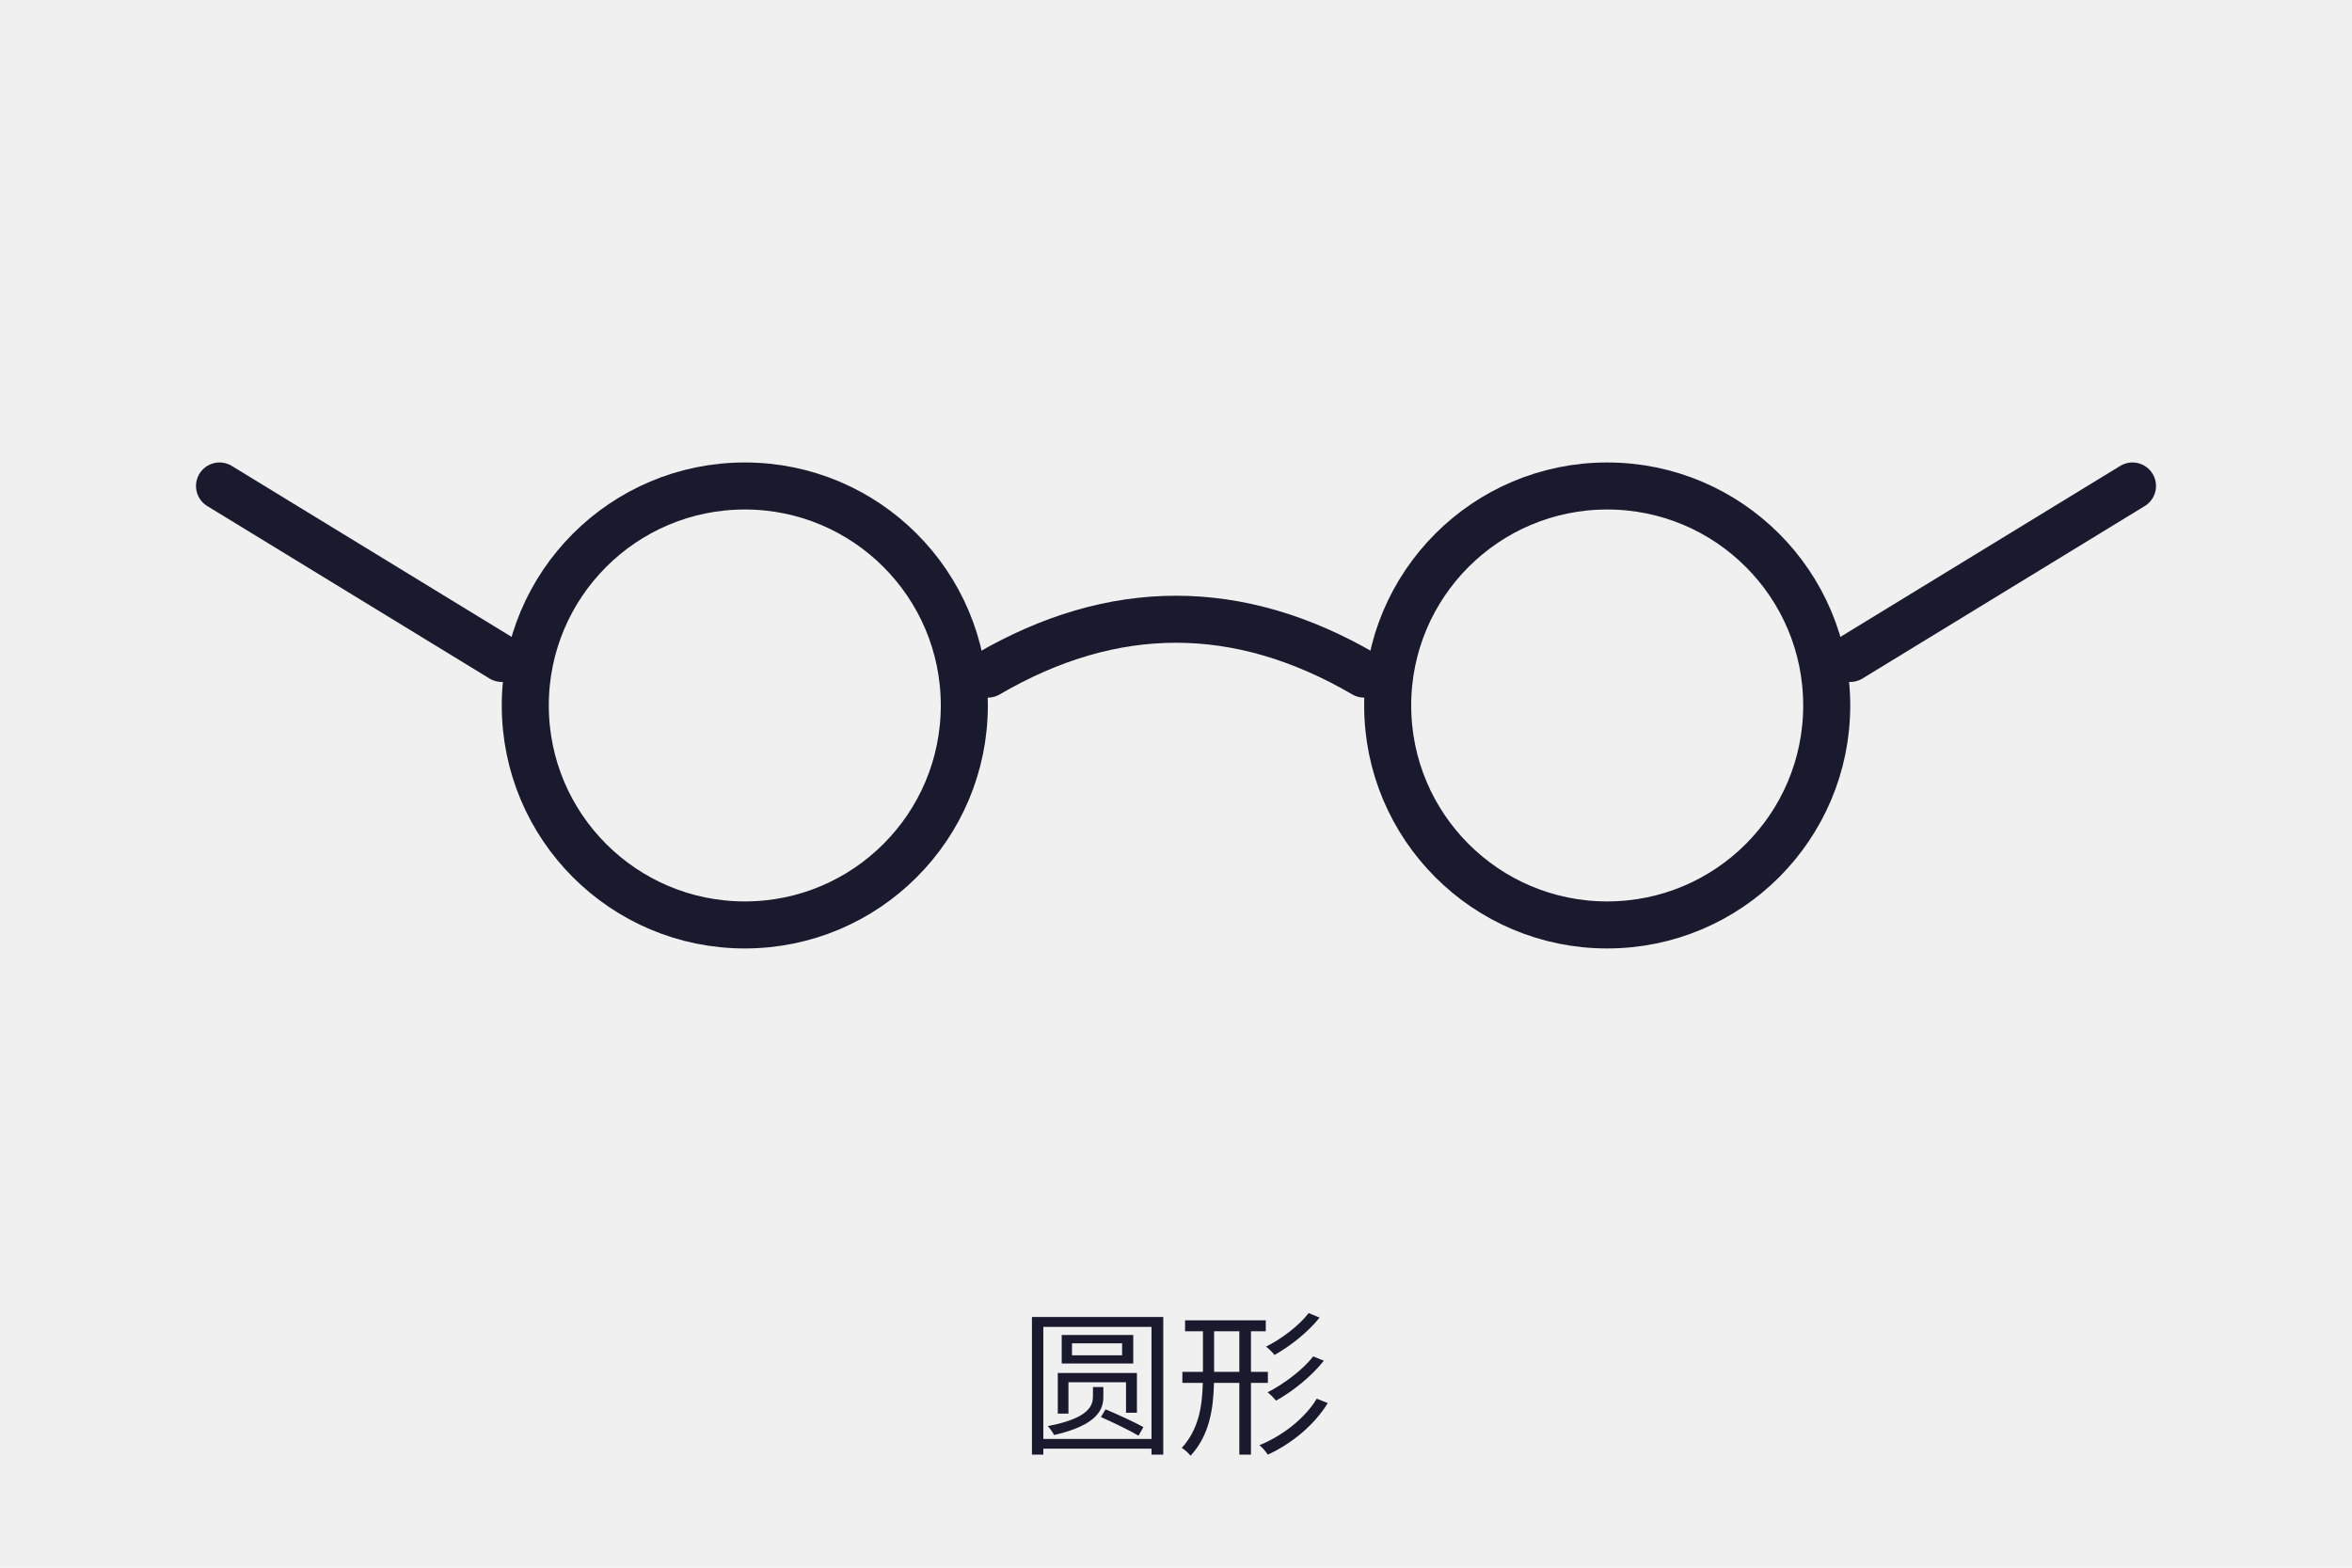
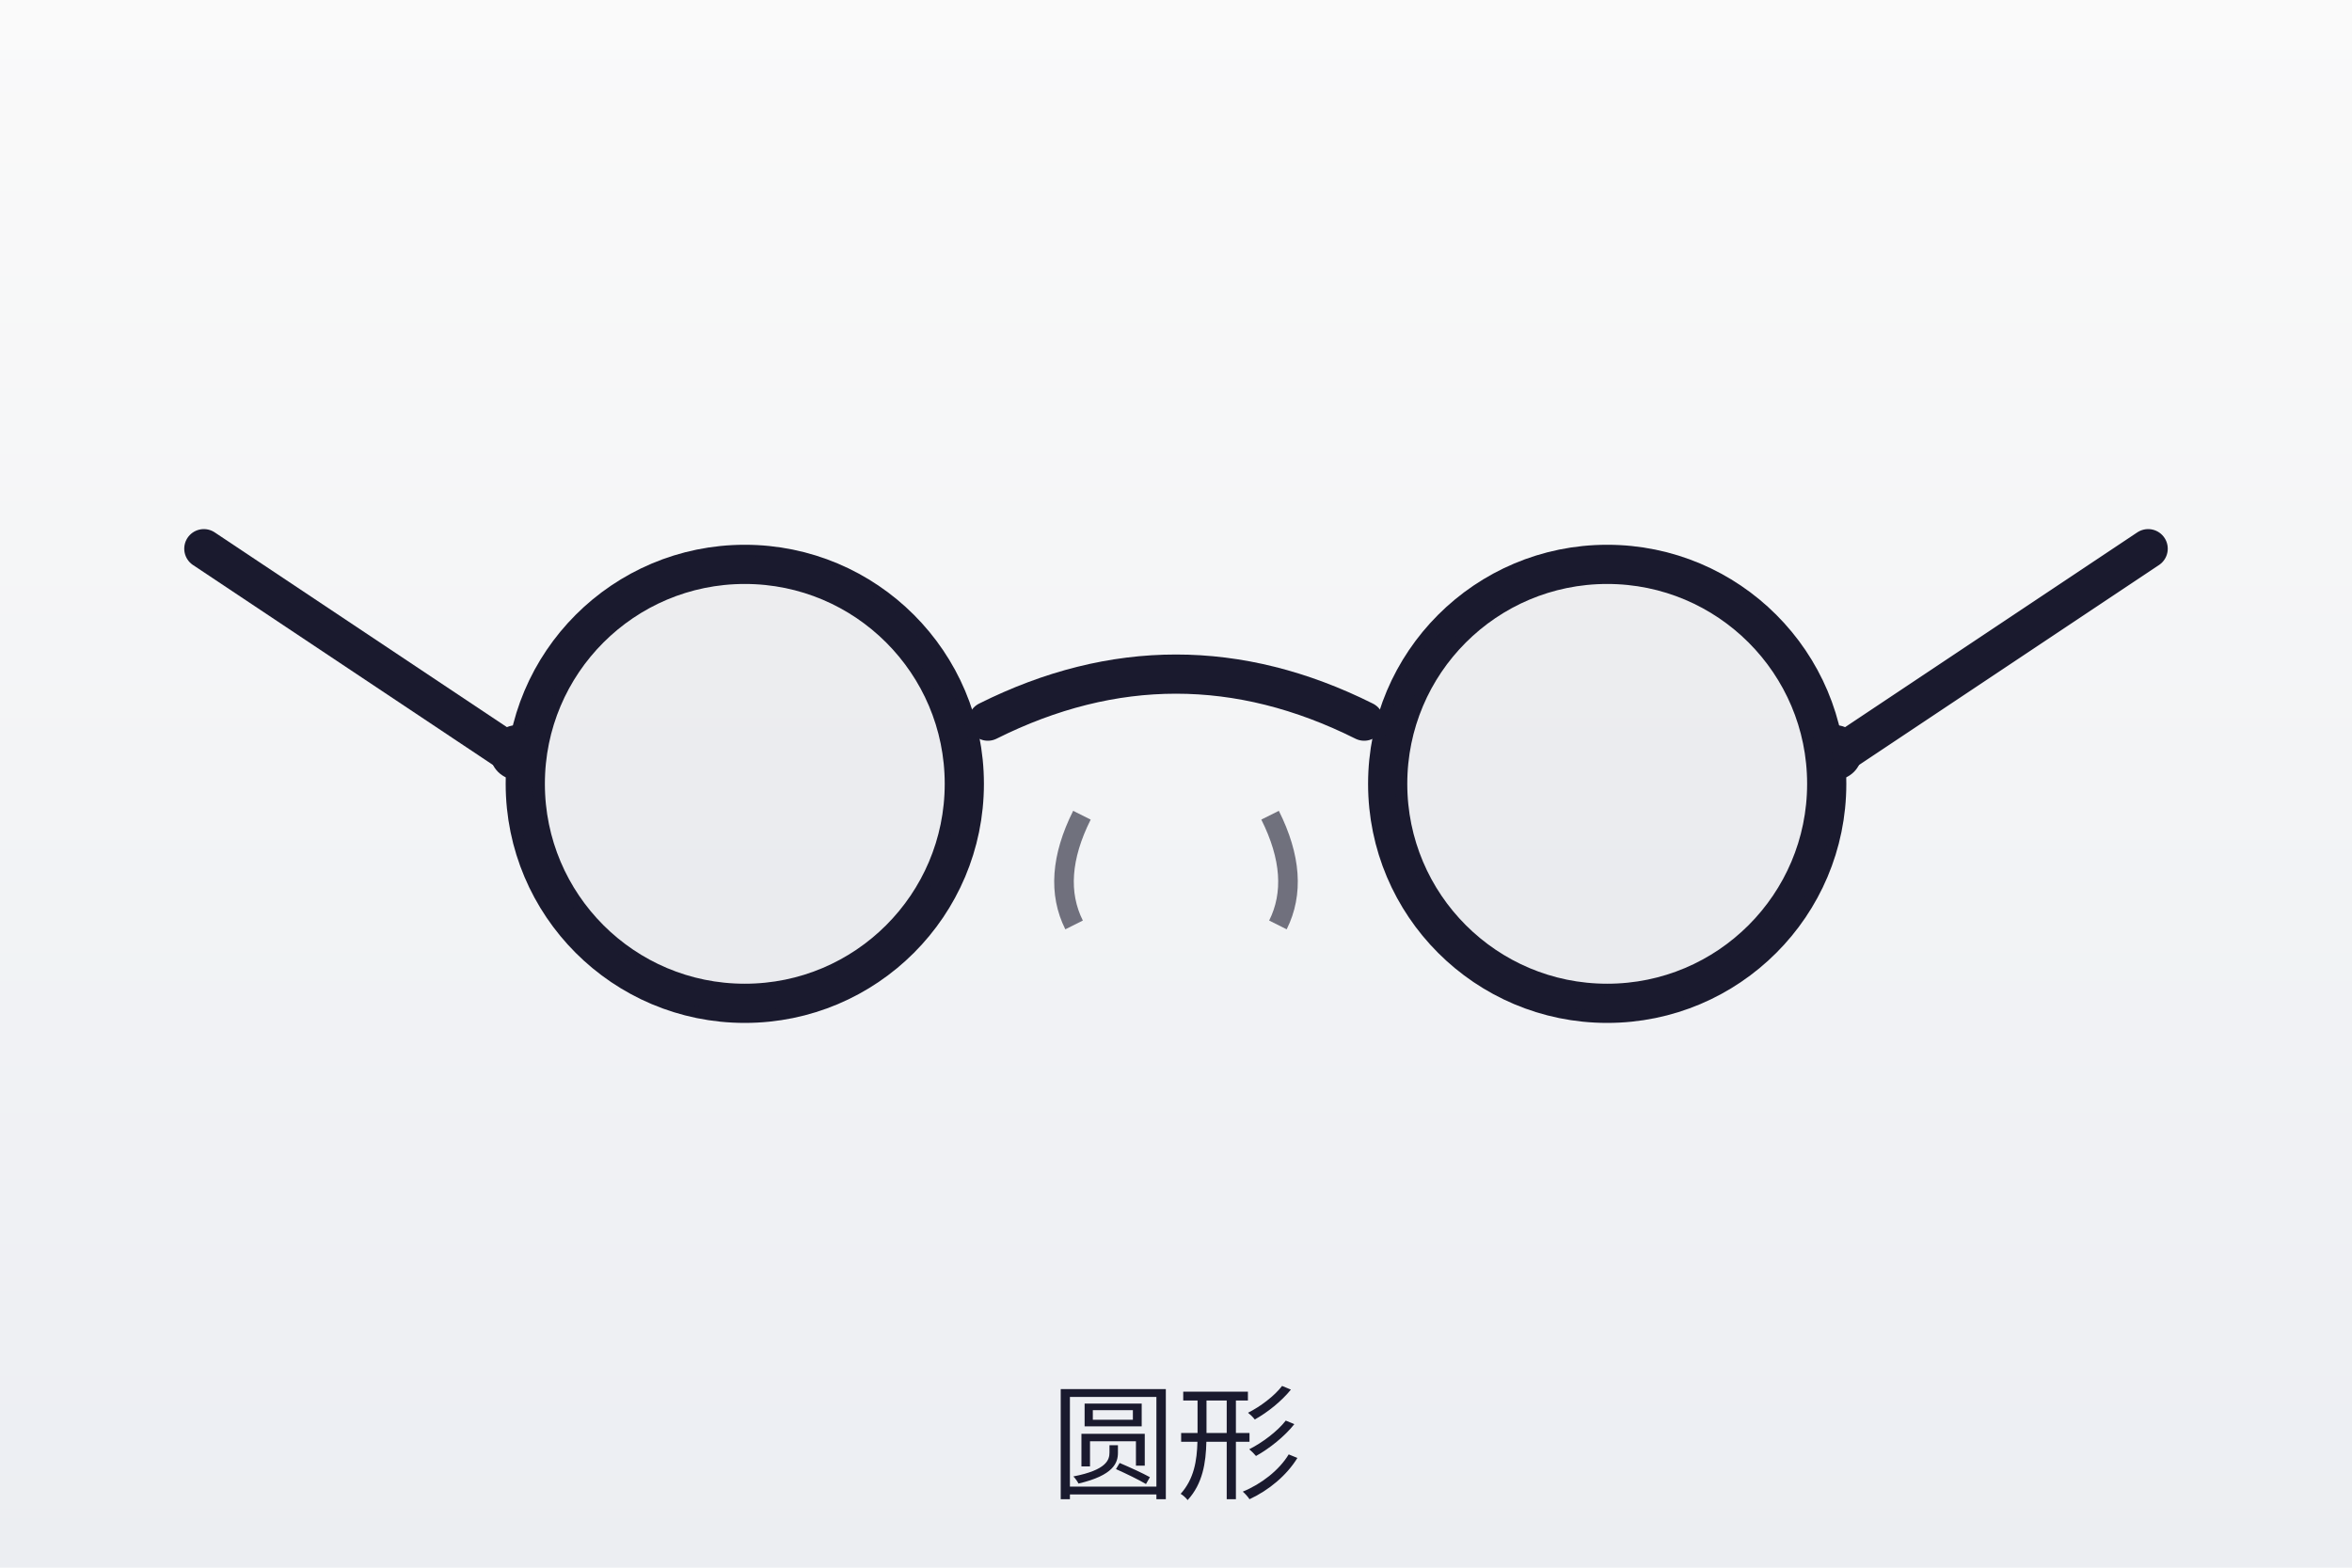
<svg xmlns="http://www.w3.org/2000/svg" width="300" height="200" viewBox="0 0 300 200">
-   <rect width="300" height="200" fill="#f0f0f0" />
-   <circle cx="95" cy="90" r="28" fill="none" stroke="#1a1a2e" stroke-width="6" stroke-linejoin="round" />
-   <circle cx="205" cy="90" r="28" fill="none" stroke="#1a1a2e" stroke-width="6" stroke-linejoin="round" />
-   <path d="M 126 86 Q 150 72 174 86" fill="none" stroke="#1a1a2e" stroke-width="6" stroke-linecap="round" />
-   <path d="M 64 84 L 28 62" fill="none" stroke="#1a1a2e" stroke-width="6" stroke-linecap="round" />
-   <path d="M 236 84 L 272 62" fill="none" stroke="#1a1a2e" stroke-width="6" stroke-linecap="round" />
-   <text x="150" y="184" text-anchor="middle" font-family="sans-serif" font-size="20" fill="#1a1a2e">圆形</text>
+   <defs>
+     <linearGradient id="bg" x1="0" y1="0" x2="0" y2="1">
+       <stop offset="0" stop-color="#fafafa" />
+       <stop offset="1" stop-color="#eceef2" />
+     </linearGradient>
+   </defs>
+   <rect width="300" height="200" fill="url(#bg)" />
+   <path d="M 65 96 L 26 70" fill="none" stroke="#1a1a2e" stroke-width="5" stroke-linecap="round" />
+   <path d="M 235 96 L 274 70" fill="none" stroke="#1a1a2e" stroke-width="5" stroke-linecap="round" />
+   <circle cx="66" cy="96" r="3.5" fill="#1a1a2e" />
+   <circle cx="234" cy="96" r="3.5" fill="#1a1a2e" />
+   <path d="M 126 92 Q 150 80 174 92" fill="none" stroke="#1a1a2e" stroke-width="5" stroke-linecap="round" />
+   <path d="M 138 104 q -4 8 -1 14" fill="none" stroke="#1a1a2e" stroke-width="2.5" stroke-opacity="0.6" />
+   <path d="M 162 104 q 4 8 1 14" fill="none" stroke="#1a1a2e" stroke-width="2.5" stroke-opacity="0.6" />
+   <circle cx="95" cy="100" r="28" fill="#CACBD2" fill-opacity="0.18" stroke="#1a1a2e" stroke-width="5" stroke-linejoin="round" />
+   <circle cx="95" cy="100" r="28" fill="none" stroke="#1a1a2e" stroke-width="2" stroke-opacity="0.35" />
+   <circle cx="205" cy="100" r="28" fill="#CACBD2" fill-opacity="0.18" stroke="#1a1a2e" stroke-width="5" stroke-linejoin="round" />
+   <circle cx="205" cy="100" r="28" fill="none" stroke="#1a1a2e" stroke-width="2" stroke-opacity="0.35" />
+   <text x="150" y="190" text-anchor="middle" font-family="sans-serif" font-size="16" fill="#1a1a2e">圆形</text>
</svg>
